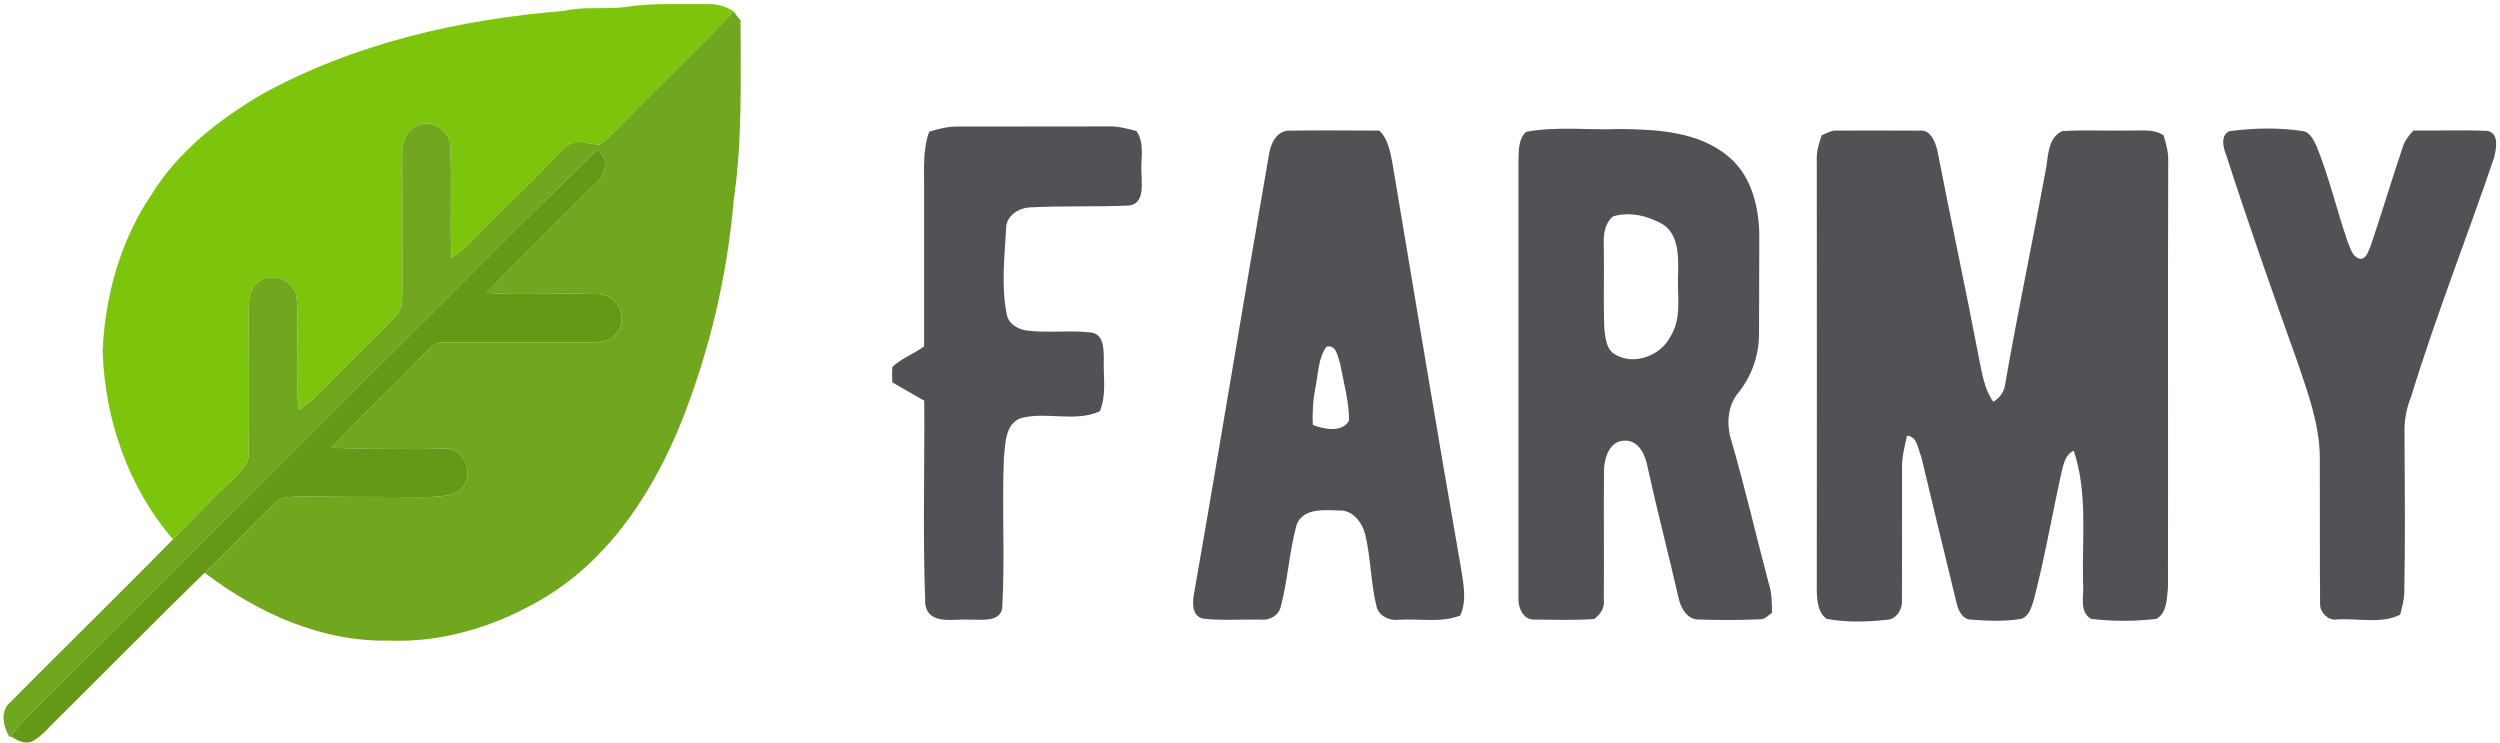
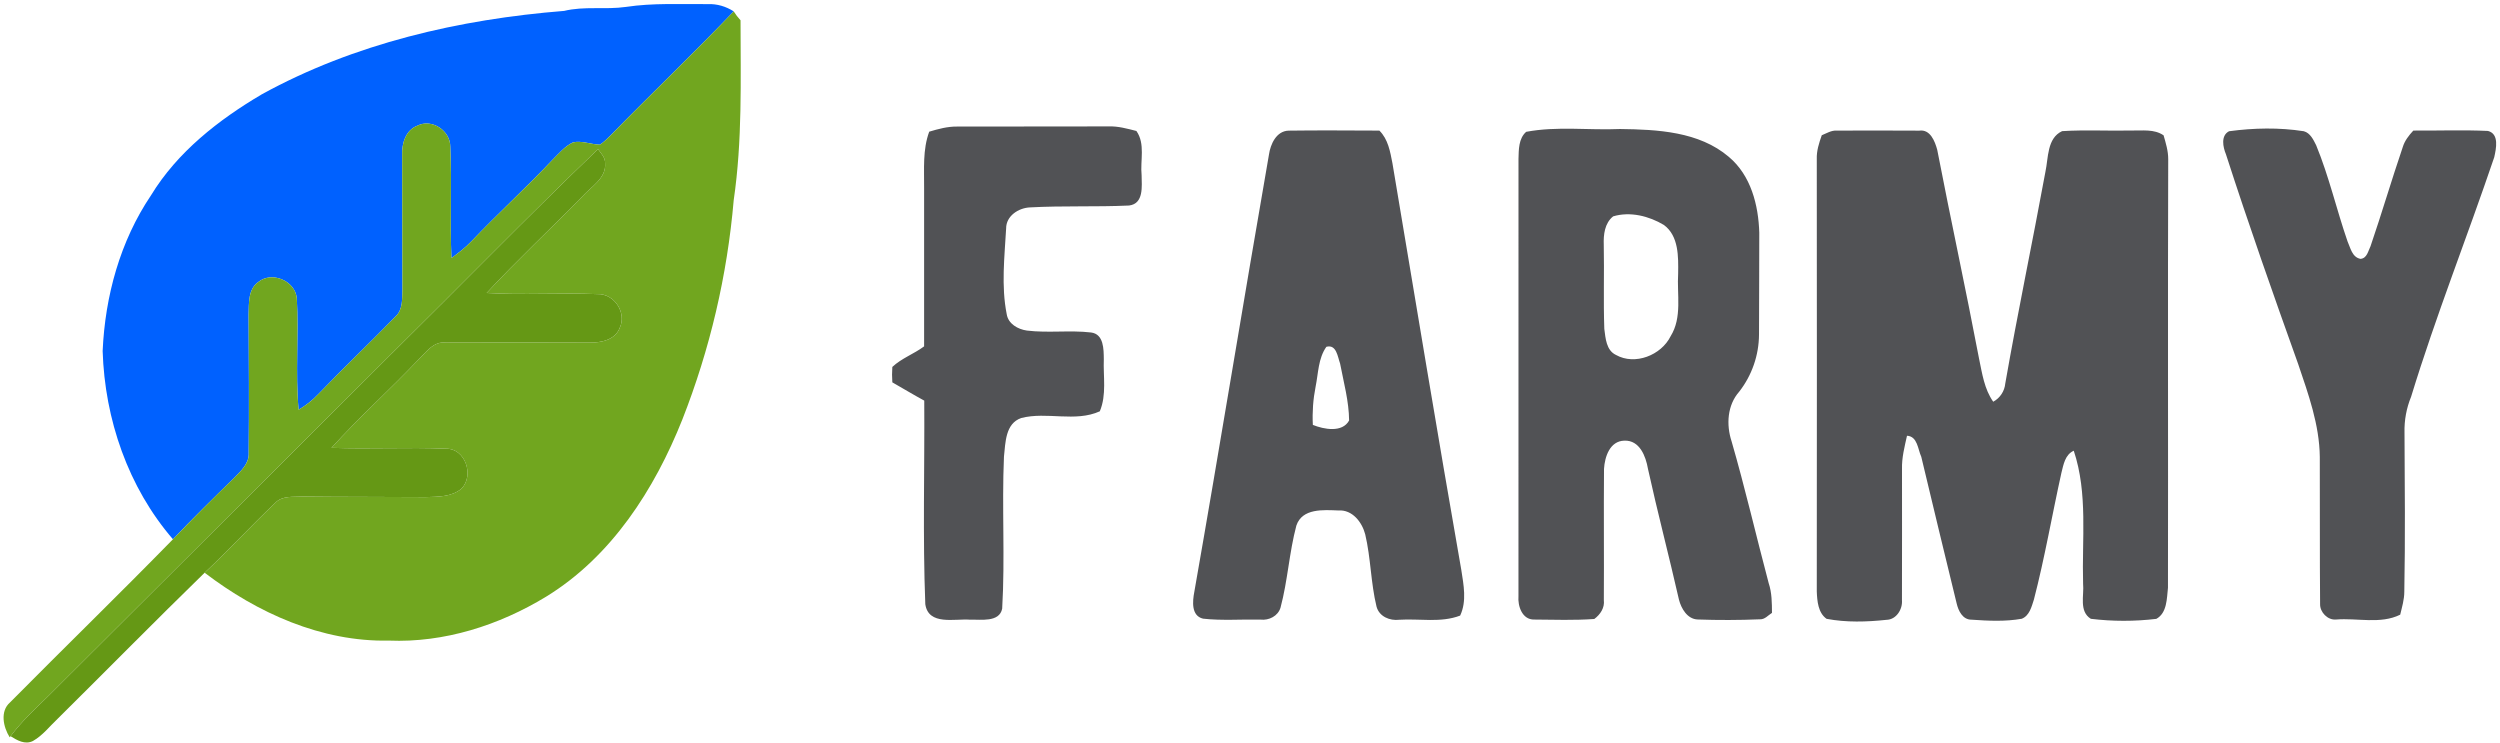
<svg xmlns="http://www.w3.org/2000/svg" width="101" height="30" viewBox="0 0 101 30">
  <g fill="none" fill-rule="nonzero">
-     <path fill="#7DC40C" d="M22.784.442C23.607.24 24.457.399 25.29.279 26.386.114 27.496.176 28.6.166c.371-.014.731.094 1.042.294-1.625 1.703-3.33 3.326-4.974 5.01-.137.133-.271.271-.431.375-.364-.01-.726-.171-1.086-.094-.328.155-.564.442-.815.69-1.07 1.136-2.225 2.186-3.3 3.317-.24.252-.519.462-.798.668-.065-1.497.023-2.997-.046-4.492.008-.651-.744-1.157-1.334-.855-.473.183-.629.72-.61 1.181.001 1.814.008 3.625.011 5.438-.016.376.022.815-.284 1.093-1.03 1.058-2.101 2.077-3.126 3.142a3.603 3.603 0 0 1-.784.62c-.14-1.499.012-3.005-.074-4.505-.066-.7-1.005-1.105-1.555-.656-.417.296-.377.854-.392 1.305.011 1.866.021 3.734.003 5.598.027.432-.316.732-.588 1.014-.835.814-1.67 1.63-2.472 2.477-1.813-2.101-2.754-4.85-2.84-7.604.098-2.217.705-4.439 1.954-6.291 1.065-1.75 2.73-3.051 4.475-4.08C14.31 1.757 18.56.778 22.784.441z" />
+     <path fill="#0061FF" d="M22.784.442C23.607.24 24.457.399 25.29.279 26.386.114 27.496.176 28.6.166c.371-.014.731.094 1.042.294-1.625 1.703-3.33 3.326-4.974 5.01-.137.133-.271.271-.431.375-.364-.01-.726-.171-1.086-.094-.328.155-.564.442-.815.69-1.07 1.136-2.225 2.186-3.3 3.317-.24.252-.519.462-.798.668-.065-1.497.023-2.997-.046-4.492.008-.651-.744-1.157-1.334-.855-.473.183-.629.72-.61 1.181.001 1.814.008 3.625.011 5.438-.016.376.022.815-.284 1.093-1.03 1.058-2.101 2.077-3.126 3.142a3.603 3.603 0 0 1-.784.62c-.14-1.499.012-3.005-.074-4.505-.066-.7-1.005-1.105-1.555-.656-.417.296-.377.854-.392 1.305.011 1.866.021 3.734.003 5.598.027.432-.316.732-.588 1.014-.835.814-1.67 1.63-2.472 2.477-1.813-2.101-2.754-4.85-2.84-7.604.098-2.217.705-4.439 1.954-6.291 1.065-1.75 2.73-3.051 4.475-4.08C14.31 1.757 18.56.778 22.784.441z" />
    <path fill="#71A61F" d="M29.642.46c.08.128.172.249.276.36.002 2.424.076 4.859-.276 7.265a31.634 31.634 0 0 1-2.076 8.865c-1.123 2.822-2.865 5.542-5.51 7.16-1.894 1.151-4.112 1.863-6.346 1.77-2.719.057-5.317-1.118-7.443-2.742.978-.915 1.884-1.904 2.856-2.824.286-.301.734-.23 1.11-.254 1.654.02 3.31.01 4.967.024.49-.019 1.053-.004 1.448-.347.512-.525.158-1.62-.627-1.61-1.542-.064-3.086.025-4.63-.035 1.12-1.233 2.36-2.35 3.51-3.558.317-.302.61-.755 1.112-.694 1.93-.012 3.862-.004 5.79.001.467.01 1.047-.102 1.234-.595.289-.61-.22-1.39-.901-1.363-1.491-.063-2.986.043-4.475-.046 1.238-1.339 2.577-2.582 3.853-3.887.356-.404.984-.74.931-1.355.013-.23-.164-.397-.284-.57-2.825 2.708-5.555 5.515-8.342 8.265-4.623 4.622-9.261 9.229-13.887 13.849-.524.513-1.067 1.012-1.504 1.604l-.036.044c-.26-.412-.4-1.053.016-1.412 2.184-2.206 4.41-4.37 6.58-6.589a87.433 87.433 0 0 1 2.47-2.477c.273-.282.616-.582.59-1.014.017-1.864.007-3.732-.004-5.598.015-.451-.025-1.009.392-1.305.55-.449 1.489-.045 1.555.656.086 1.5-.066 3.006.074 4.505.286-.173.556-.374.784-.62 1.025-1.065 2.096-2.084 3.126-3.142.306-.278.268-.717.284-1.093-.003-1.813-.01-3.624-.011-5.438-.019-.461.137-.998.61-1.181.59-.302 1.342.204 1.334.855.069 1.495-.019 2.995.046 4.492.28-.206.559-.416.798-.668 1.075-1.13 2.23-2.18 3.3-3.316.251-.25.487-.536.815-.69.36-.078.722.083 1.086.093.16-.104.294-.242.431-.374 1.643-1.685 3.35-3.308 4.974-5.011z" />
    <g fill="#515255">
      <path d="M37.54 5.32c.367-.11.74-.212 1.128-.207 2.04-.008 4.081.003 6.122-.006.382-.014.753.092 1.12.184.368.521.15 1.195.211 1.789.005.438.096 1.15-.507 1.223-1.333.062-2.672.003-4.006.076-.462.021-.963.347-.96.85-.065 1.15-.203 2.323.023 3.463.061.393.453.612.817.663.86.105 1.73-.023 2.59.077.52.065.51.68.516 1.077-.028.702.12 1.44-.162 2.108-.994.45-2.138.005-3.172.27-.647.221-.638 1-.7 1.56-.089 2.045.048 4.1-.072 6.143-.114.567-.872.43-1.301.445-.615-.048-1.676.247-1.805-.625-.106-2.737-.024-5.484-.042-8.225-.436-.236-.86-.494-1.29-.738a4.353 4.353 0 0 1 0-.623c.373-.351.875-.525 1.284-.831V7.589c.006-.758-.062-1.541.206-2.268zM61.656 5.326c1.252-.236 2.533-.058 3.797-.114 1.508.02 3.187.1 4.39 1.124.895.749 1.198 1.947 1.232 3.066-.005 1.37-.003 2.74-.011 4.11a3.789 3.789 0 0 1-.799 2.31c-.484.546-.529 1.336-.31 2.005.55 1.897.993 3.824 1.5 5.733.13.386.13.798.133 1.2-.156.097-.288.269-.488.26-.84.035-1.681.037-2.52.007-.414-.02-.657-.44-.75-.8-.401-1.767-.864-3.52-1.253-5.29-.087-.503-.334-1.158-.952-1.135-.587.013-.793.651-.823 1.14-.015 1.766.005 3.533-.007 5.3.04.315-.145.587-.386.765-.807.058-1.619.03-2.427.023-.486.01-.67-.545-.636-.946l.001-17.662c.01-.374.003-.826.31-1.096zm3.515 3.415c-.344.274-.394.74-.379 1.15.023 1.132-.018 2.264.022 3.395.05.377.077.867.47 1.053.766.434 1.829.012 2.207-.752.477-.764.253-1.69.306-2.538.01-.673.028-1.517-.575-1.96-.6-.361-1.365-.554-2.051-.348zM51.265 6.25c.06-.423.298-.957.794-.972 1.221-.018 2.445-.005 3.668-.002.354.35.436.85.527 1.316.92 5.479 1.823 10.958 2.782 16.43.094.607.228 1.266-.046 1.848-.784.3-1.642.116-2.458.168-.387.048-.812-.13-.92-.53-.234-.961-.23-1.959-.457-2.92-.129-.494-.52-1.005-1.086-.965-.599-.022-1.458-.098-1.696.61-.29 1.089-.349 2.228-.64 3.316-.102.34-.468.524-.808.483-.774-.017-1.552.048-2.321-.038-.483-.114-.427-.7-.355-1.075 1.034-5.884 1.991-11.782 3.016-17.668zm2.32 7.761c-.33.466-.324 1.068-.434 1.607a6.306 6.306 0 0 0-.112 1.548c.445.18 1.19.325 1.465-.178-.007-.778-.219-1.538-.364-2.3-.098-.268-.145-.79-.555-.677zM73.6 5.464c.196-.079.386-.204.611-.188 1.108-.003 2.218-.005 3.326.002.446-.064.633.43.727.773.544 2.817 1.154 5.621 1.69 8.44.125.596.211 1.226.572 1.739a.936.936 0 0 0 .487-.737c.5-2.858 1.098-5.698 1.622-8.553.122-.56.061-1.357.674-1.642.934-.058 1.872-.005 2.807-.025.433.01.913-.068 1.293.195.09.314.188.63.187.962-.02 5.771.001 11.542-.01 17.315-.048.43-.033 1.017-.47 1.257A11.02 11.02 0 0 1 84.47 25c-.488-.302-.266-.95-.313-1.42-.053-1.788.2-3.642-.377-5.371-.352.158-.415.562-.499.893-.378 1.706-.673 3.432-1.112 5.123-.093.285-.179.651-.49.773-.67.119-1.355.084-2.028.037-.362.004-.534-.361-.603-.66-.478-1.973-.96-3.944-1.428-5.92-.14-.302-.15-.828-.577-.851-.098.442-.214.885-.202 1.34-.003 1.769.007 3.537-.002 5.306.03.364-.228.783-.623.791-.805.086-1.625.11-2.422-.04-.345-.243-.38-.72-.396-1.105.005-5.822.005-11.644 0-17.468-.012-.333.092-.653.201-.963zM89.928 6.232c-.119-.286-.218-.753.126-.93 1.003-.134 2.018-.157 3.021 0 .262.072.386.344.498.566.519 1.261.822 2.595 1.266 3.88.12.264.184.645.524.71.266-.019.31-.322.407-.512.454-1.327.848-2.672 1.3-3.999.077-.26.247-.476.429-.672 1.003.008 2.012-.033 3.015.015.463.12.33.717.253 1.063-1.096 3.234-2.36 6.41-3.359 9.677a3.581 3.581 0 0 0-.266 1.446c.011 2.143.033 4.286-.008 6.427 0 .318-.093.623-.166.93-.796.395-1.737.125-2.595.196-.336.03-.65-.297-.641-.624-.017-1.982-.004-3.965-.012-5.948-.015-1.301-.463-2.534-.874-3.75-1.007-2.814-2-5.631-2.918-8.475z" />
    </g>
    <path fill="#659815" d="M15.82 14.29c2.786-2.75 5.516-5.557 8.34-8.265.121.173.298.34.285.57.053.615-.575.951-.93 1.355-1.277 1.305-2.616 2.548-3.854 3.887 1.49.089 2.984-.017 4.475.046.68-.026 1.19.753.9 1.363-.186.493-.766.605-1.232.595-1.93-.005-3.86-.013-5.791-.001-.502-.061-.795.392-1.112.694-1.15 1.208-2.39 2.325-3.51 3.558 1.544.06 3.088-.03 4.63.035.785-.01 1.14 1.085.627 1.61-.395.343-.957.328-1.448.347-1.657-.014-3.313-.004-4.968-.024-.375.024-.823-.047-1.109.254-.972.92-1.878 1.91-2.856 2.824-1.997 1.945-3.95 3.933-5.931 5.893-.328.308-.609.682-1.005.905-.32.161-.637-.027-.903-.193.437-.592.98-1.091 1.504-1.604 4.626-4.62 9.264-9.227 13.887-13.85z" />
  </g>
</svg>
